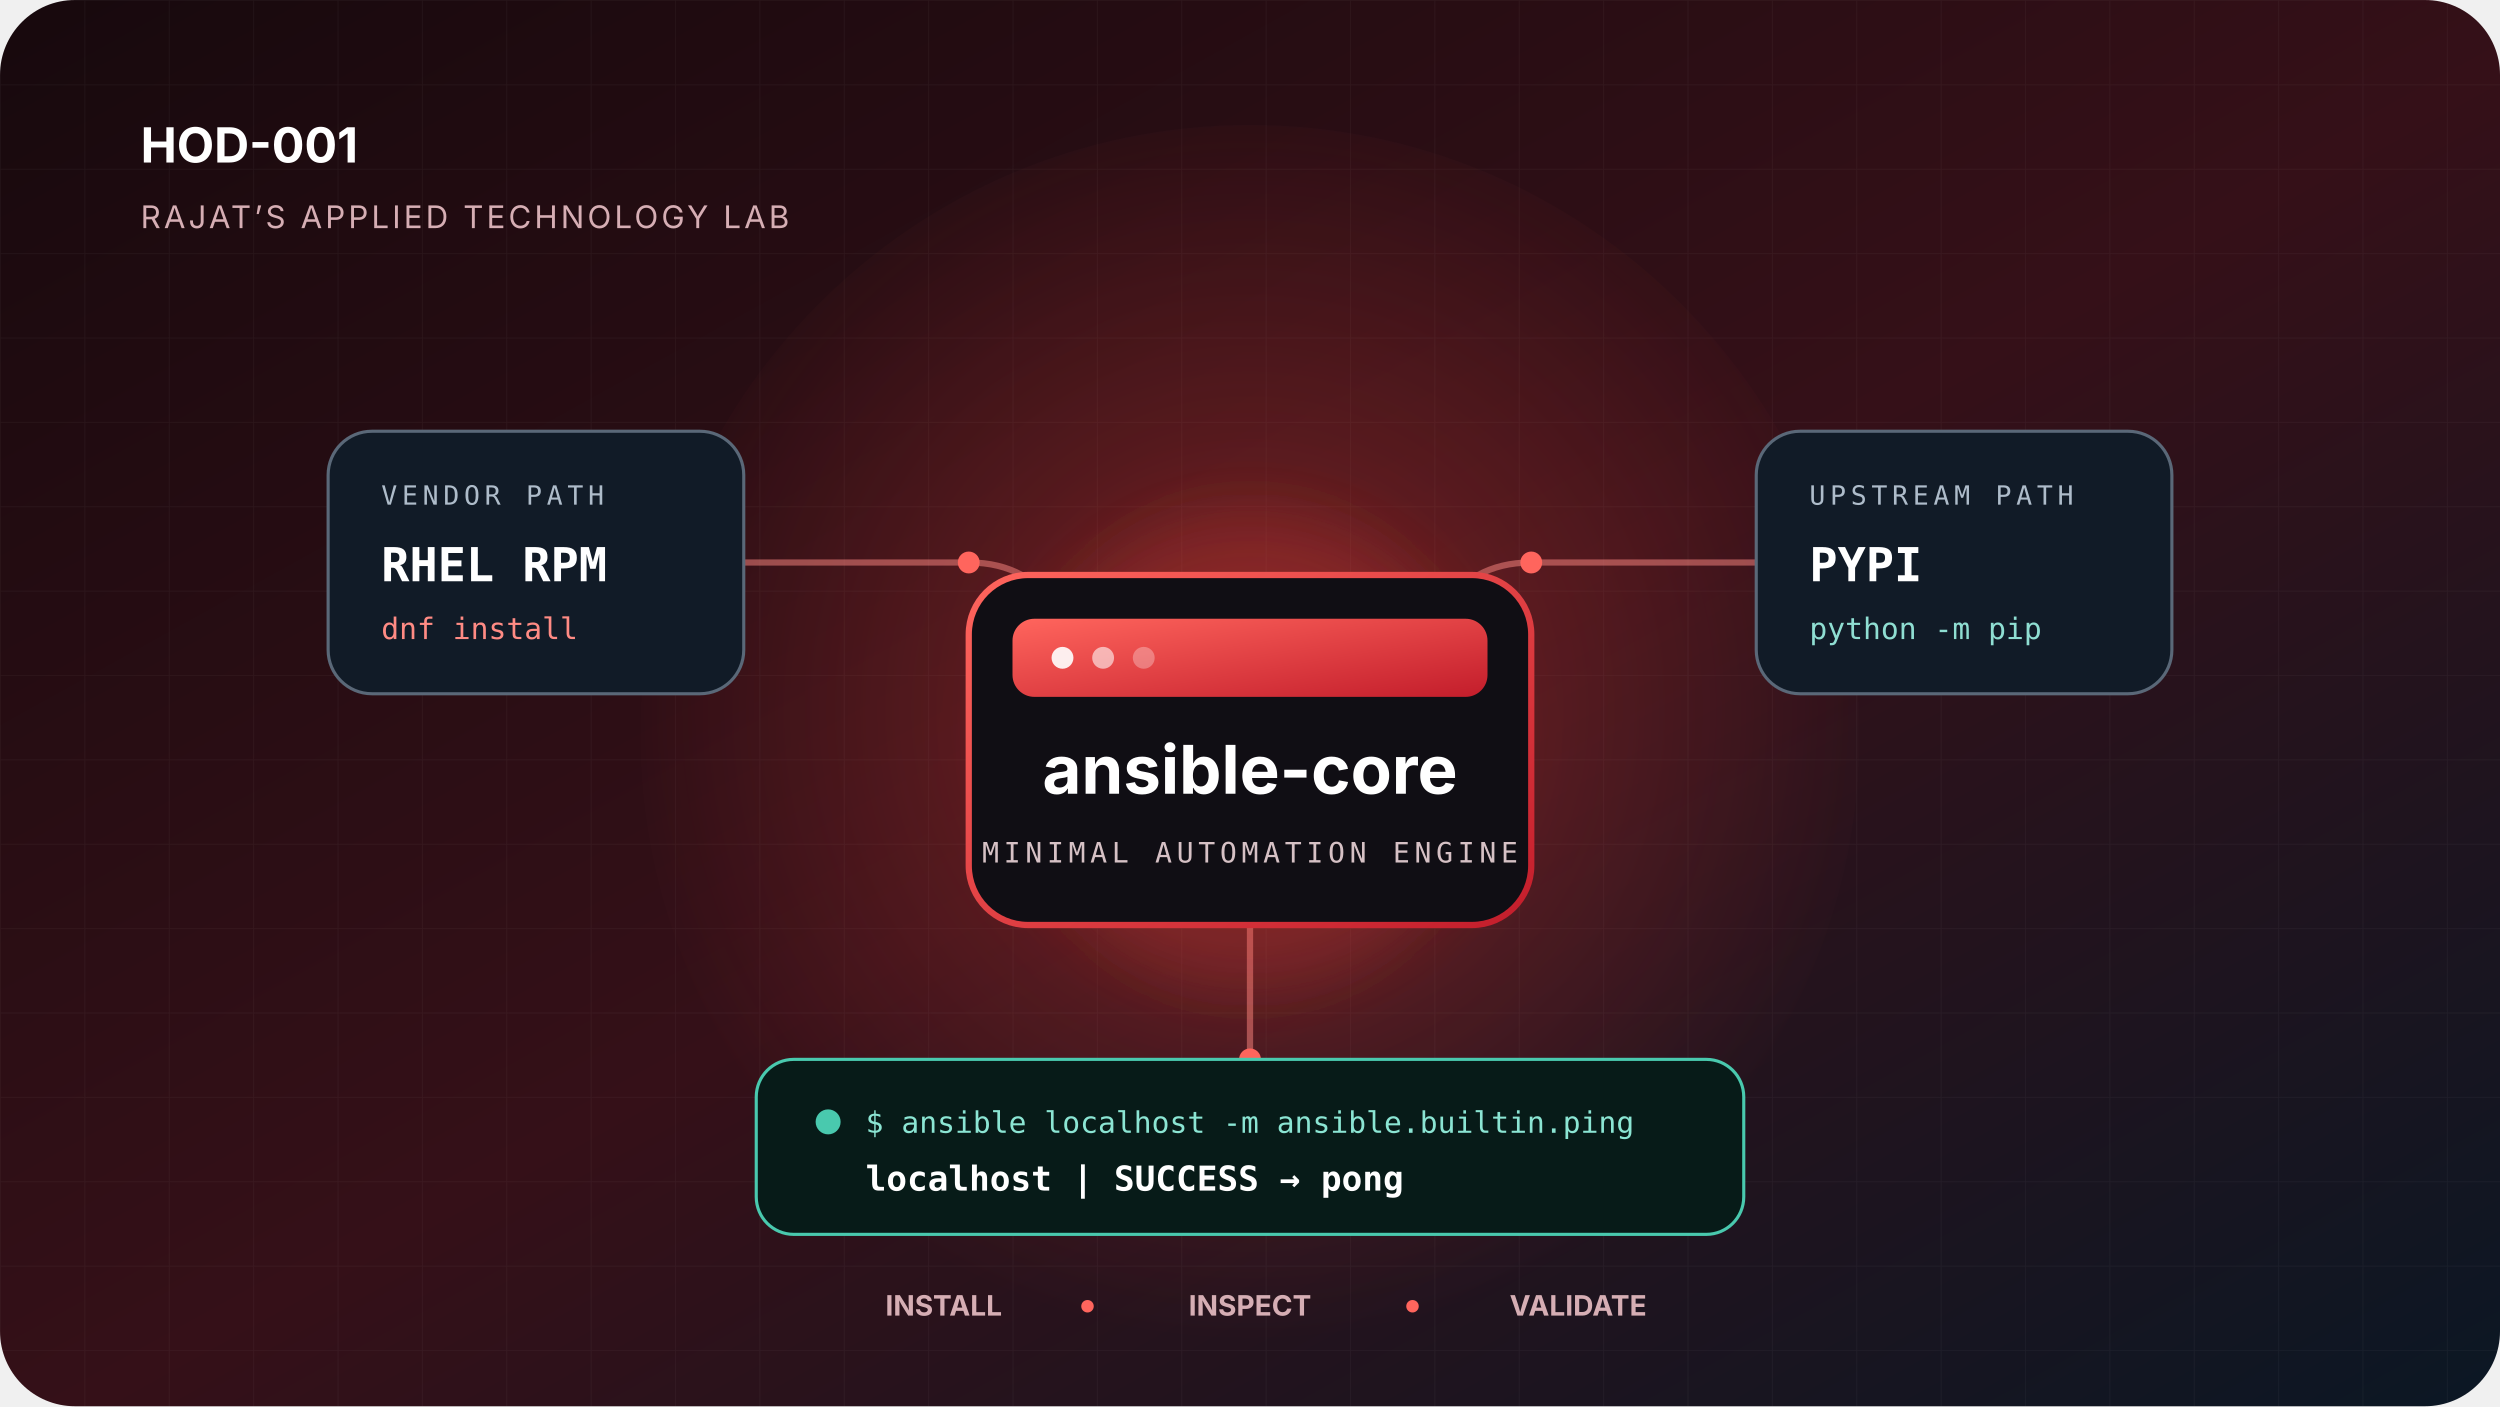
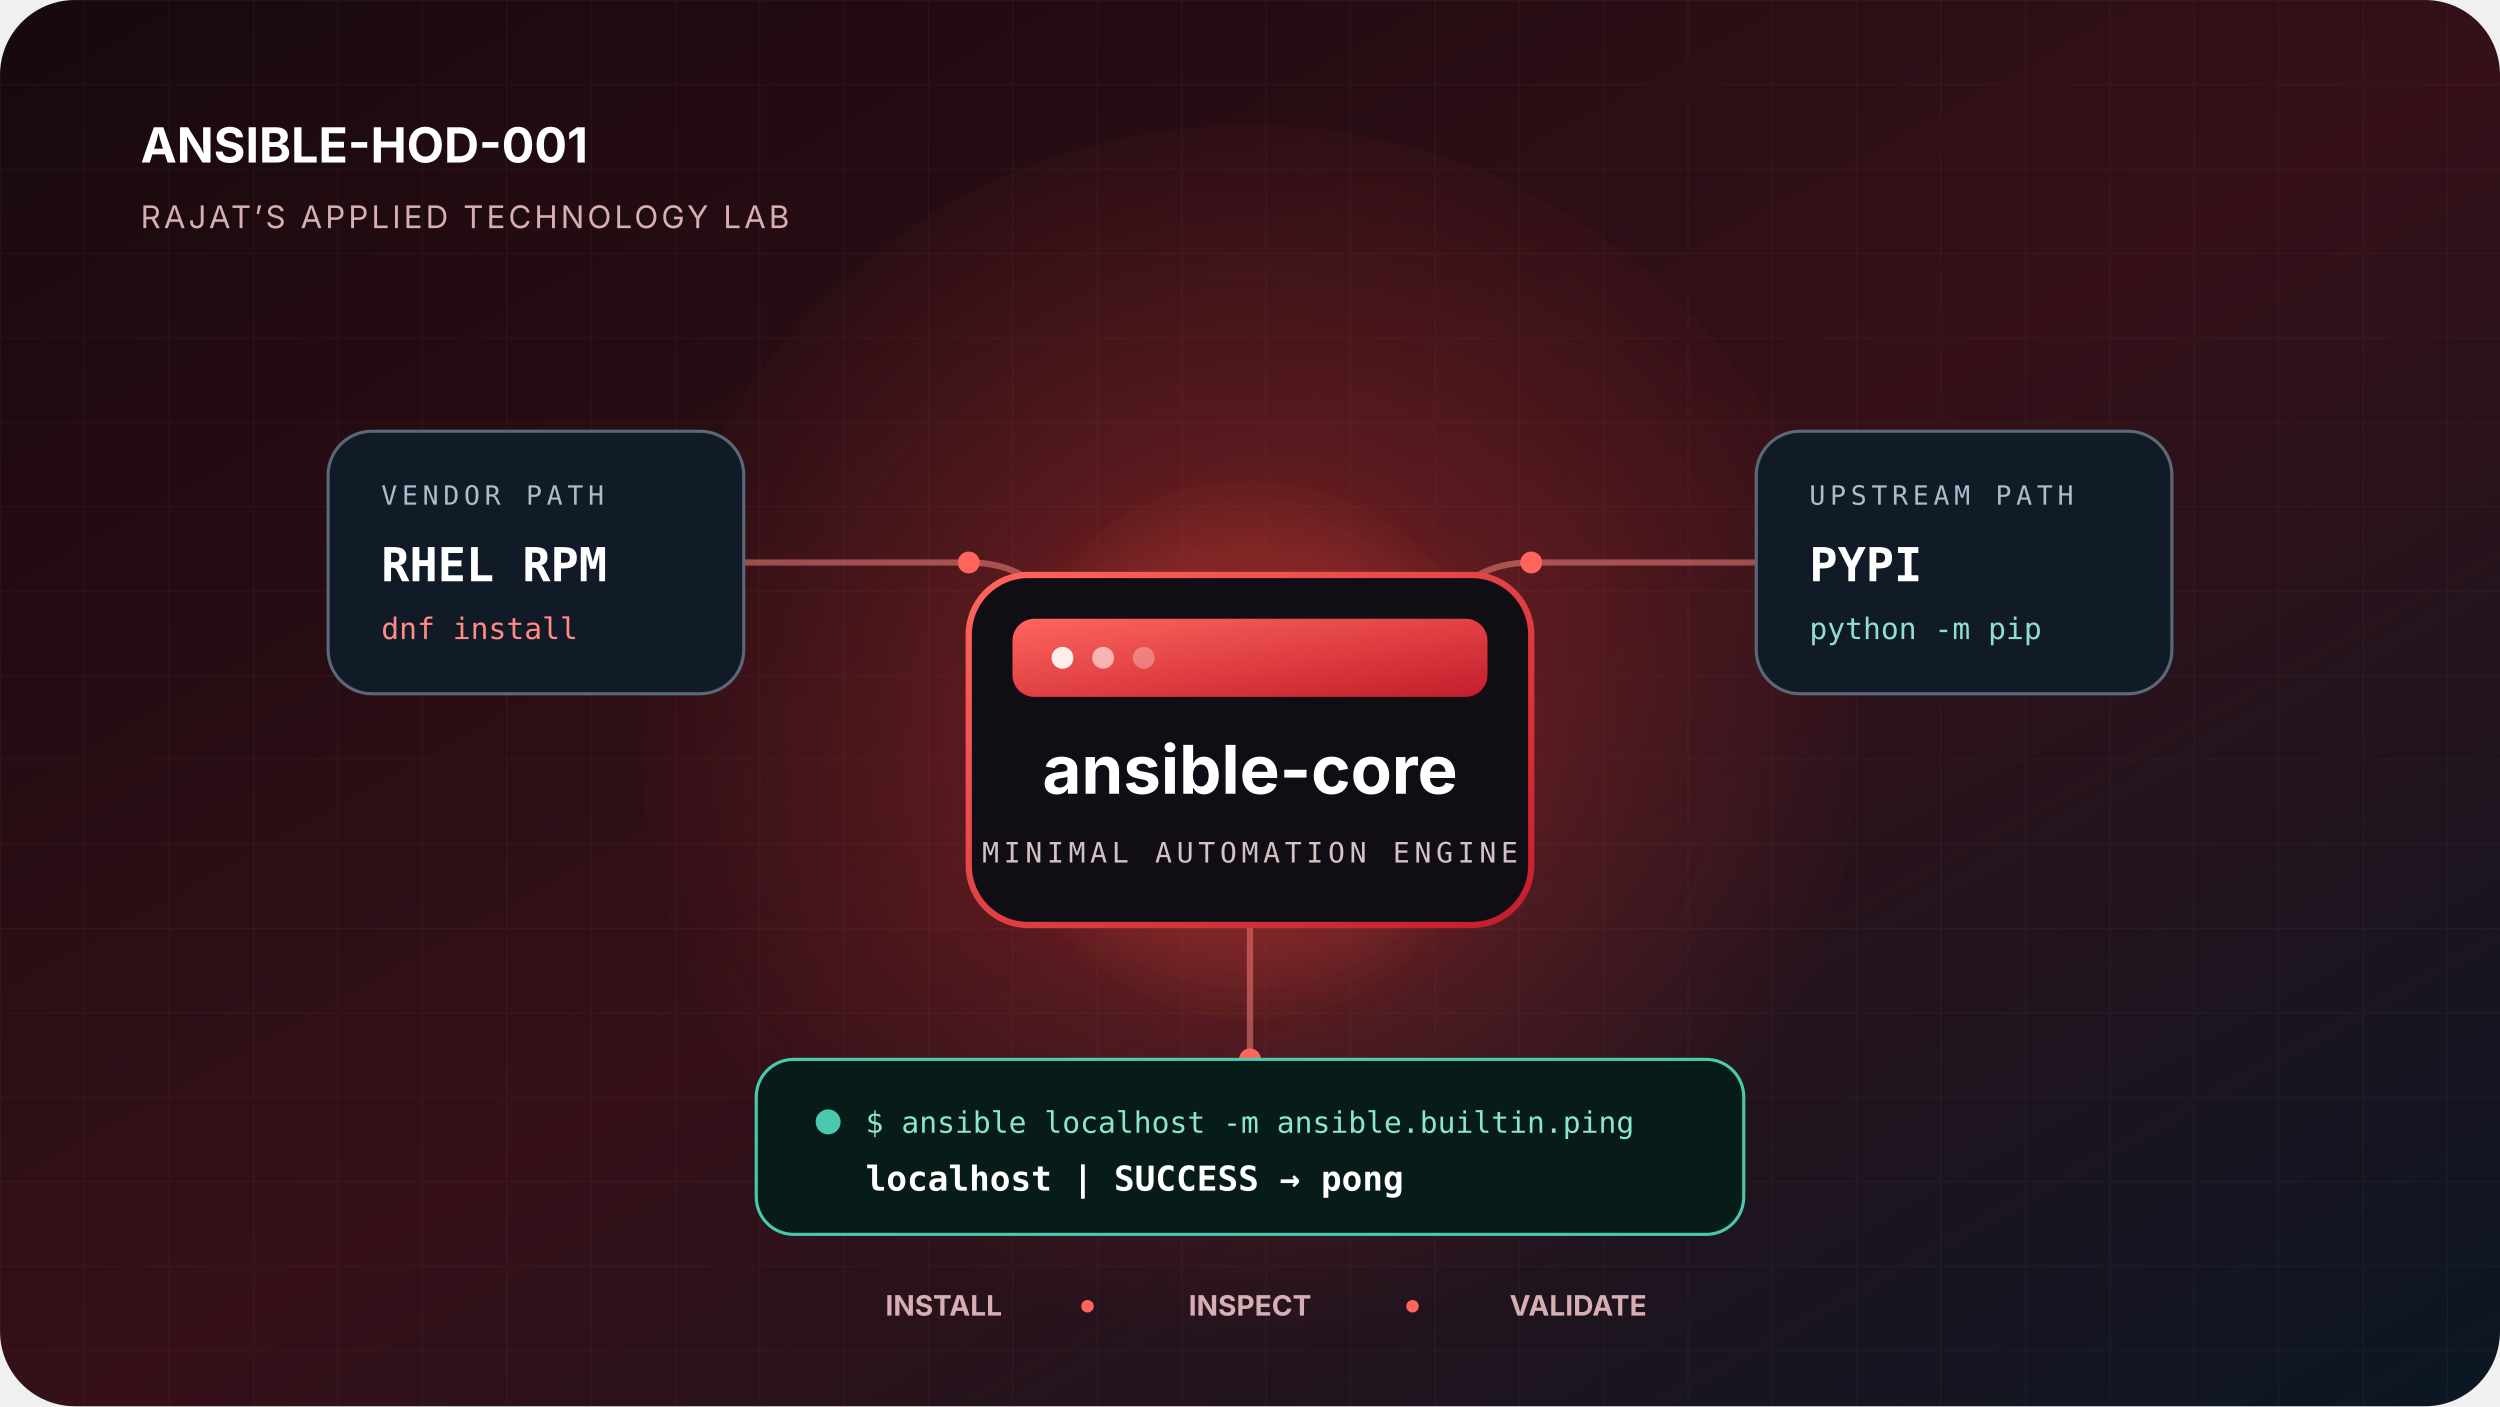
<svg xmlns="http://www.w3.org/2000/svg" viewBox="0 0 1600 900" role="img" aria-labelledby="title description">
  <defs>
    <linearGradient id="background" x1="0" y1="0" x2="1" y2="1">
      <stop offset="0" stop-color="#17090d" />
      <stop offset="0.52" stop-color="#351018" />
      <stop offset="1" stop-color="#0b1724" />
    </linearGradient>
    <linearGradient id="core" x1="0" y1="0" x2="1" y2="1">
      <stop offset="0" stop-color="#ff655d" />
      <stop offset="1" stop-color="#c31d2b" />
    </linearGradient>
    <radialGradient id="glow" cx="50%" cy="48%" r="52%">
      <stop offset="0" stop-color="#ff4940" stop-opacity=".34" />
      <stop offset="1" stop-color="#ff4940" stop-opacity="0" />
    </radialGradient>
    <pattern id="grid" width="54" height="54" patternUnits="userSpaceOnUse">
      <path d="M54 0H0V54" fill="none" stroke="#ffffff" stroke-opacity=".04" />
    </pattern>
    <filter id="soft-glow" x="-80%" y="-80%" width="260%" height="260%">
      <feGaussianBlur stdDeviation="22" />
    </filter>
  </defs>
  <rect width="1600" height="900" rx="48" fill="url(#background)" />
  <rect width="1600" height="900" rx="48" fill="url(#grid)" />
  <circle cx="800" cy="470" r="390" fill="url(#glow)" />
-   <text x="90" y="104" fill="#ffffff" font-family="Inter, Arial, sans-serif" font-size="31" font-weight="700">HOD-001</text>
+   <text x="90" y="104" fill="#ffffff" font-family="Inter, Arial, sans-serif" font-size="31" font-weight="700">ANSIBLE-HOD-001</text>
  <text x="90" y="146" fill="#d6aeb4" font-family="Inter, Arial, sans-serif" font-size="20" letter-spacing="2">RAJAT’S APPLIED TECHNOLOGY LAB</text>
  <g fill="none" stroke="#ff8b84" stroke-opacity=".5" stroke-width="4">
    <path d="M476 360H620C674 360 690 407 690 442" />
    <path d="M1124 360H980C926 360 910 407 910 442" />
    <path d="M800 590V678" />
  </g>
  <g fill="#ff655d">
    <circle cx="620" cy="360" r="7" />
    <circle cx="980" cy="360" r="7" />
    <circle cx="800" cy="678" r="7" />
  </g>
  <g font-family="ui-monospace, SFMono-Regular, Menlo, monospace">
    <rect x="210" y="276" width="266" height="168" rx="28" fill="#111b27" stroke="#5a6878" stroke-width="2" />
    <text x="244" y="323" fill="#aebcca" font-size="17" letter-spacing="3">VENDOR PATH</text>
    <text x="244" y="372" fill="#ffffff" font-size="30" font-weight="700">RHEL RPM</text>
    <text x="244" y="409" fill="#ff8b84" font-size="19">dnf install</text>
    <rect x="1124" y="276" width="266" height="168" rx="28" fill="#111b27" stroke="#5a6878" stroke-width="2" />
    <text x="1158" y="323" fill="#aebcca" font-size="17" letter-spacing="3">UPSTREAM PATH</text>
    <text x="1158" y="372" fill="#ffffff" font-size="30" font-weight="700">PYPI</text>
    <text x="1158" y="409" fill="#8fded2" font-size="19">python -m pip</text>
  </g>
  <circle cx="800" cy="480" r="154" fill="#ff4940" fill-opacity=".2" filter="url(#soft-glow)" />
  <rect x="620" y="368" width="360" height="224" rx="38" fill="#100e14" stroke="url(#core)" stroke-width="4" />
  <rect x="648" y="396" width="304" height="50" rx="14" fill="url(#core)" />
  <circle cx="680" cy="421" r="7" fill="#ffffff" fill-opacity=".9" />
  <circle cx="706" cy="421" r="7" fill="#ffffff" fill-opacity=".58" />
  <circle cx="732" cy="421" r="7" fill="#ffffff" fill-opacity=".3" />
  <text x="800" y="508" text-anchor="middle" fill="#ffffff" font-family="Inter, Arial, sans-serif" font-size="43" font-weight="750">ansible-core</text>
  <text x="800" y="552" text-anchor="middle" fill="#d6c1c5" font-family="ui-monospace, SFMono-Regular, Menlo, monospace" font-size="18" letter-spacing="3">MINIMAL AUTOMATION ENGINE</text>
  <g font-family="ui-monospace, SFMono-Regular, Menlo, monospace">
    <rect x="484" y="678" width="632" height="112" rx="24" fill="#071b18" stroke="#49c9ae" stroke-width="2" />
    <circle cx="530" cy="718" r="8" fill="#49c9ae" />
    <text x="554" y="725" fill="#8be5d3" font-size="19">$ ansible localhost -m ansible.builtin.ping</text>
    <text x="554" y="762" fill="#ffffff" font-size="22" font-weight="700">localhost | SUCCESS  →  pong</text>
  </g>
  <g font-family="Inter, Arial, sans-serif" font-size="18" font-weight="700" text-anchor="middle">
    <text x="604" y="842" fill="#d6aeb4">INSTALL</text>
    <circle cx="696" cy="836" r="4" fill="#ff655d" />
    <text x="800" y="842" fill="#d6aeb4">INSPECT</text>
    <circle cx="904" cy="836" r="4" fill="#ff655d" />
    <text x="1010" y="842" fill="#d6aeb4">VALIDATE</text>
  </g>
</svg>
